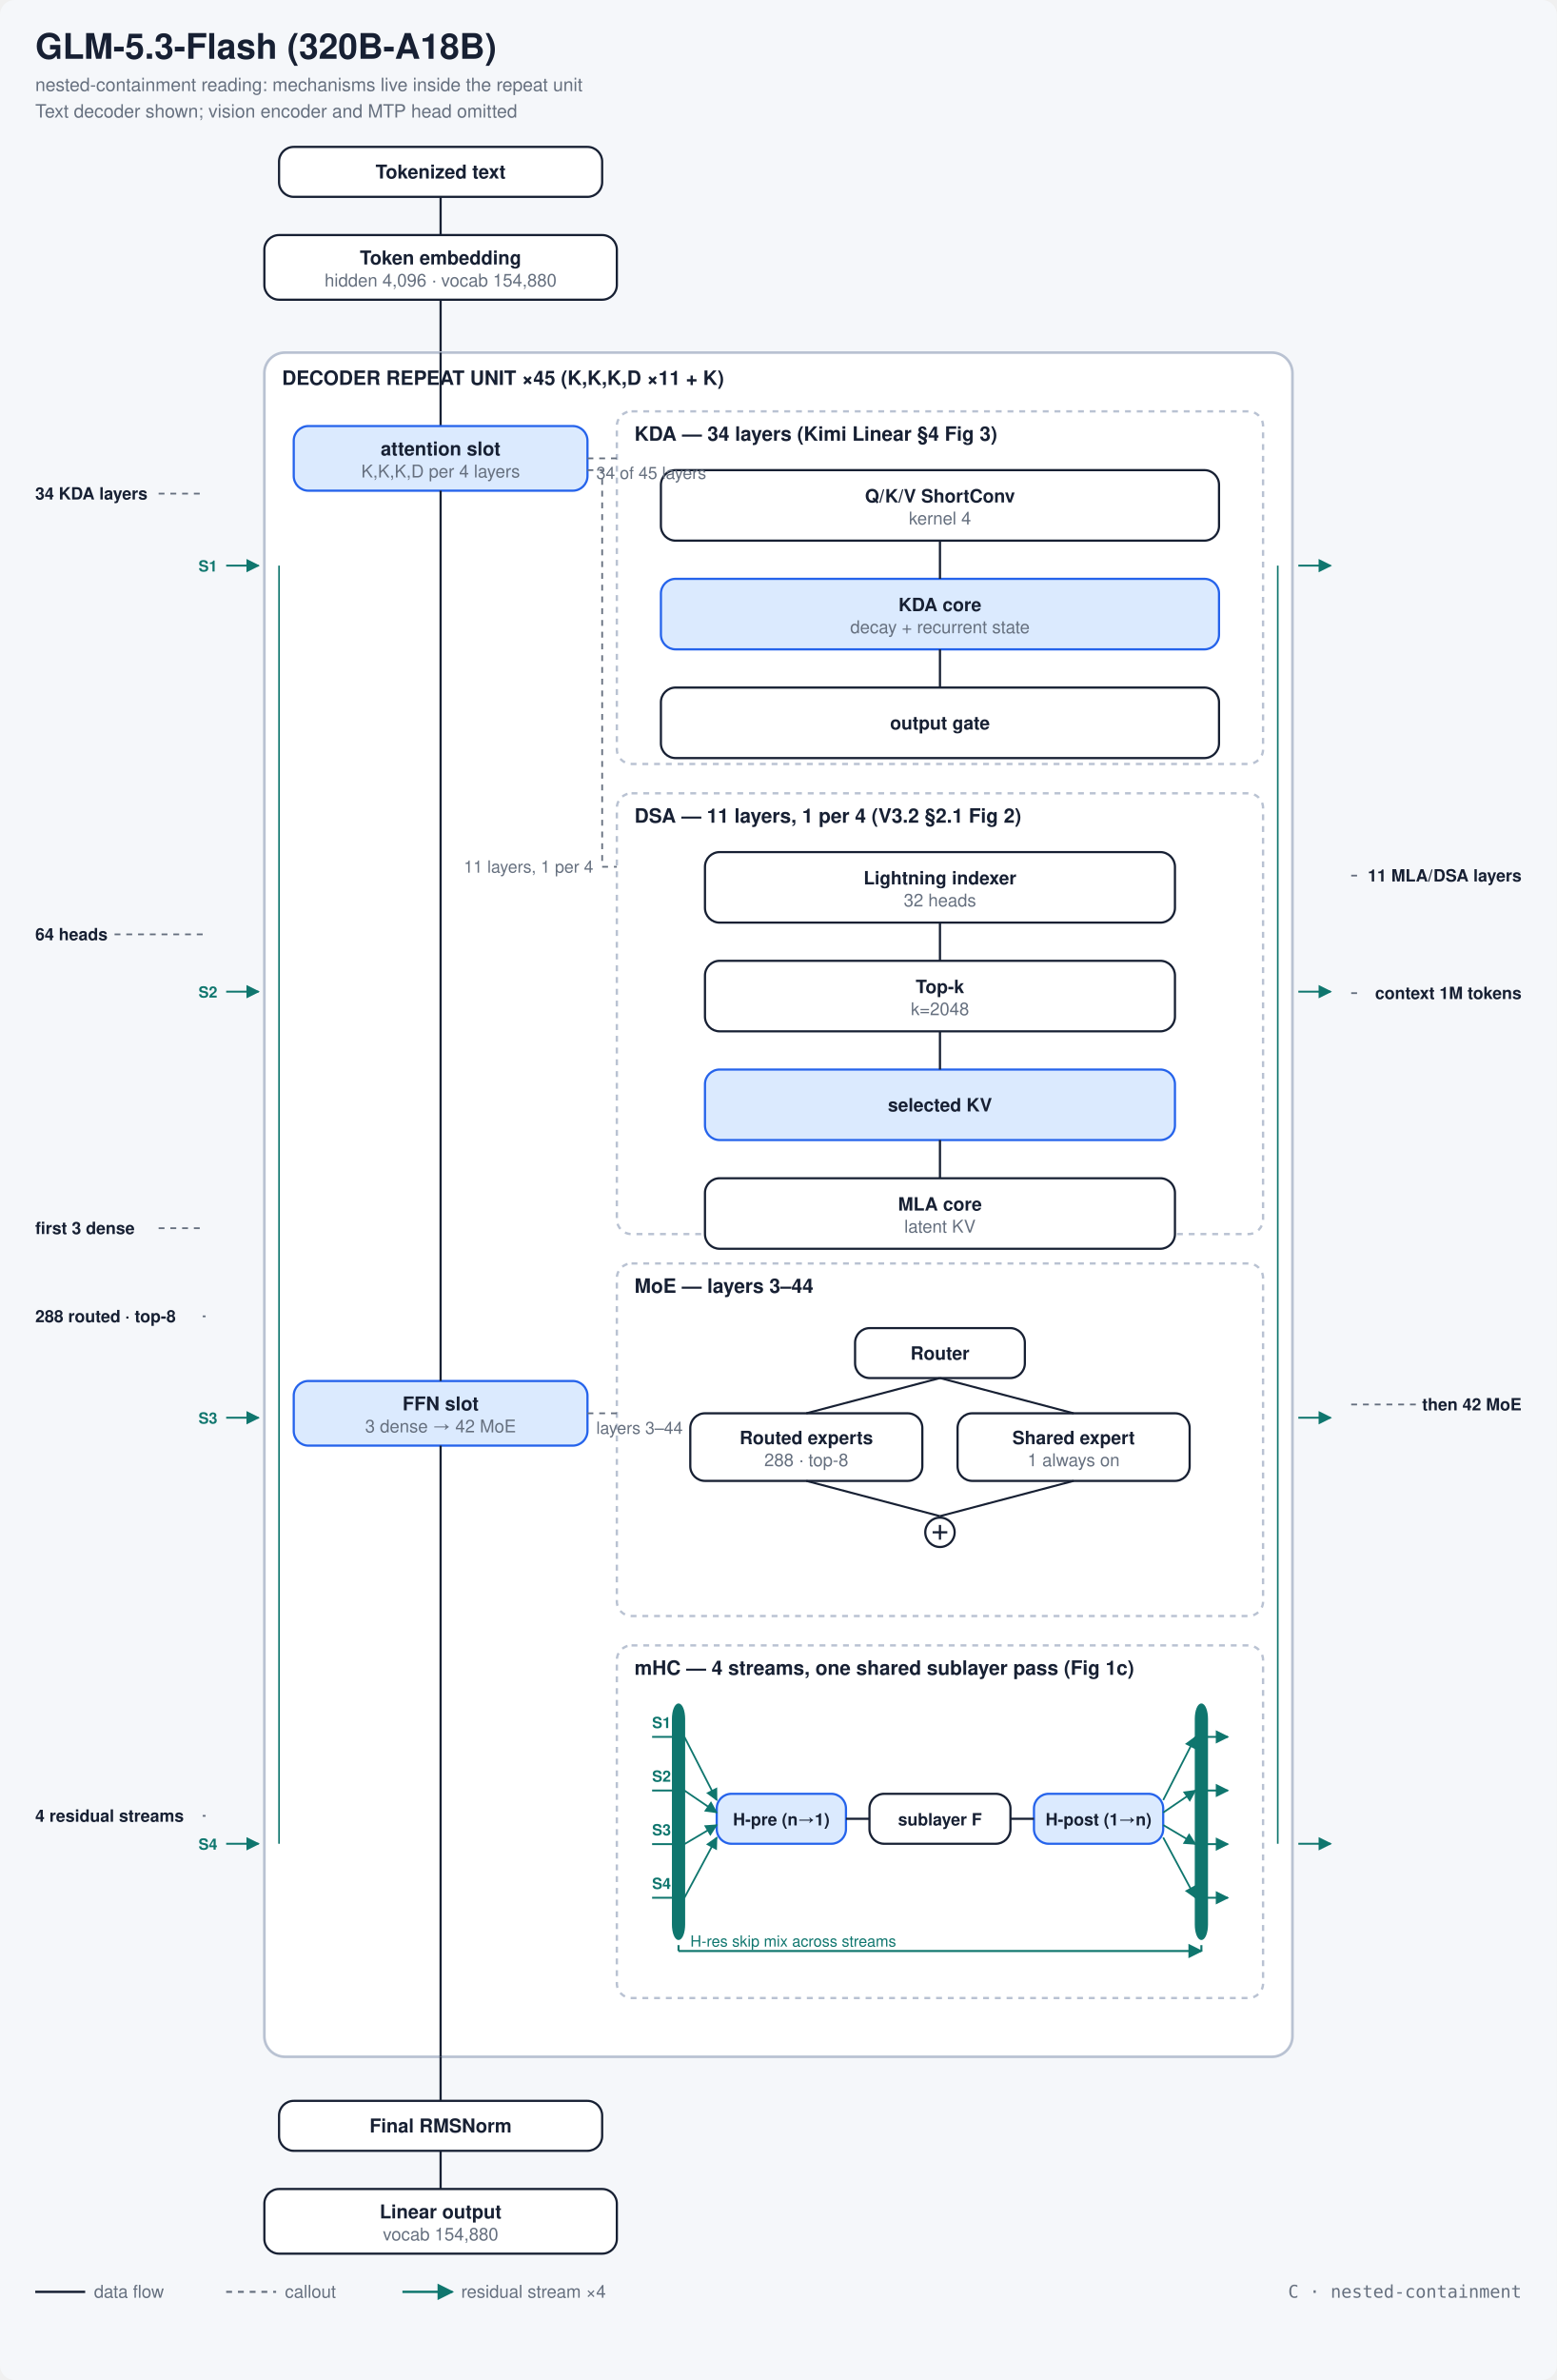
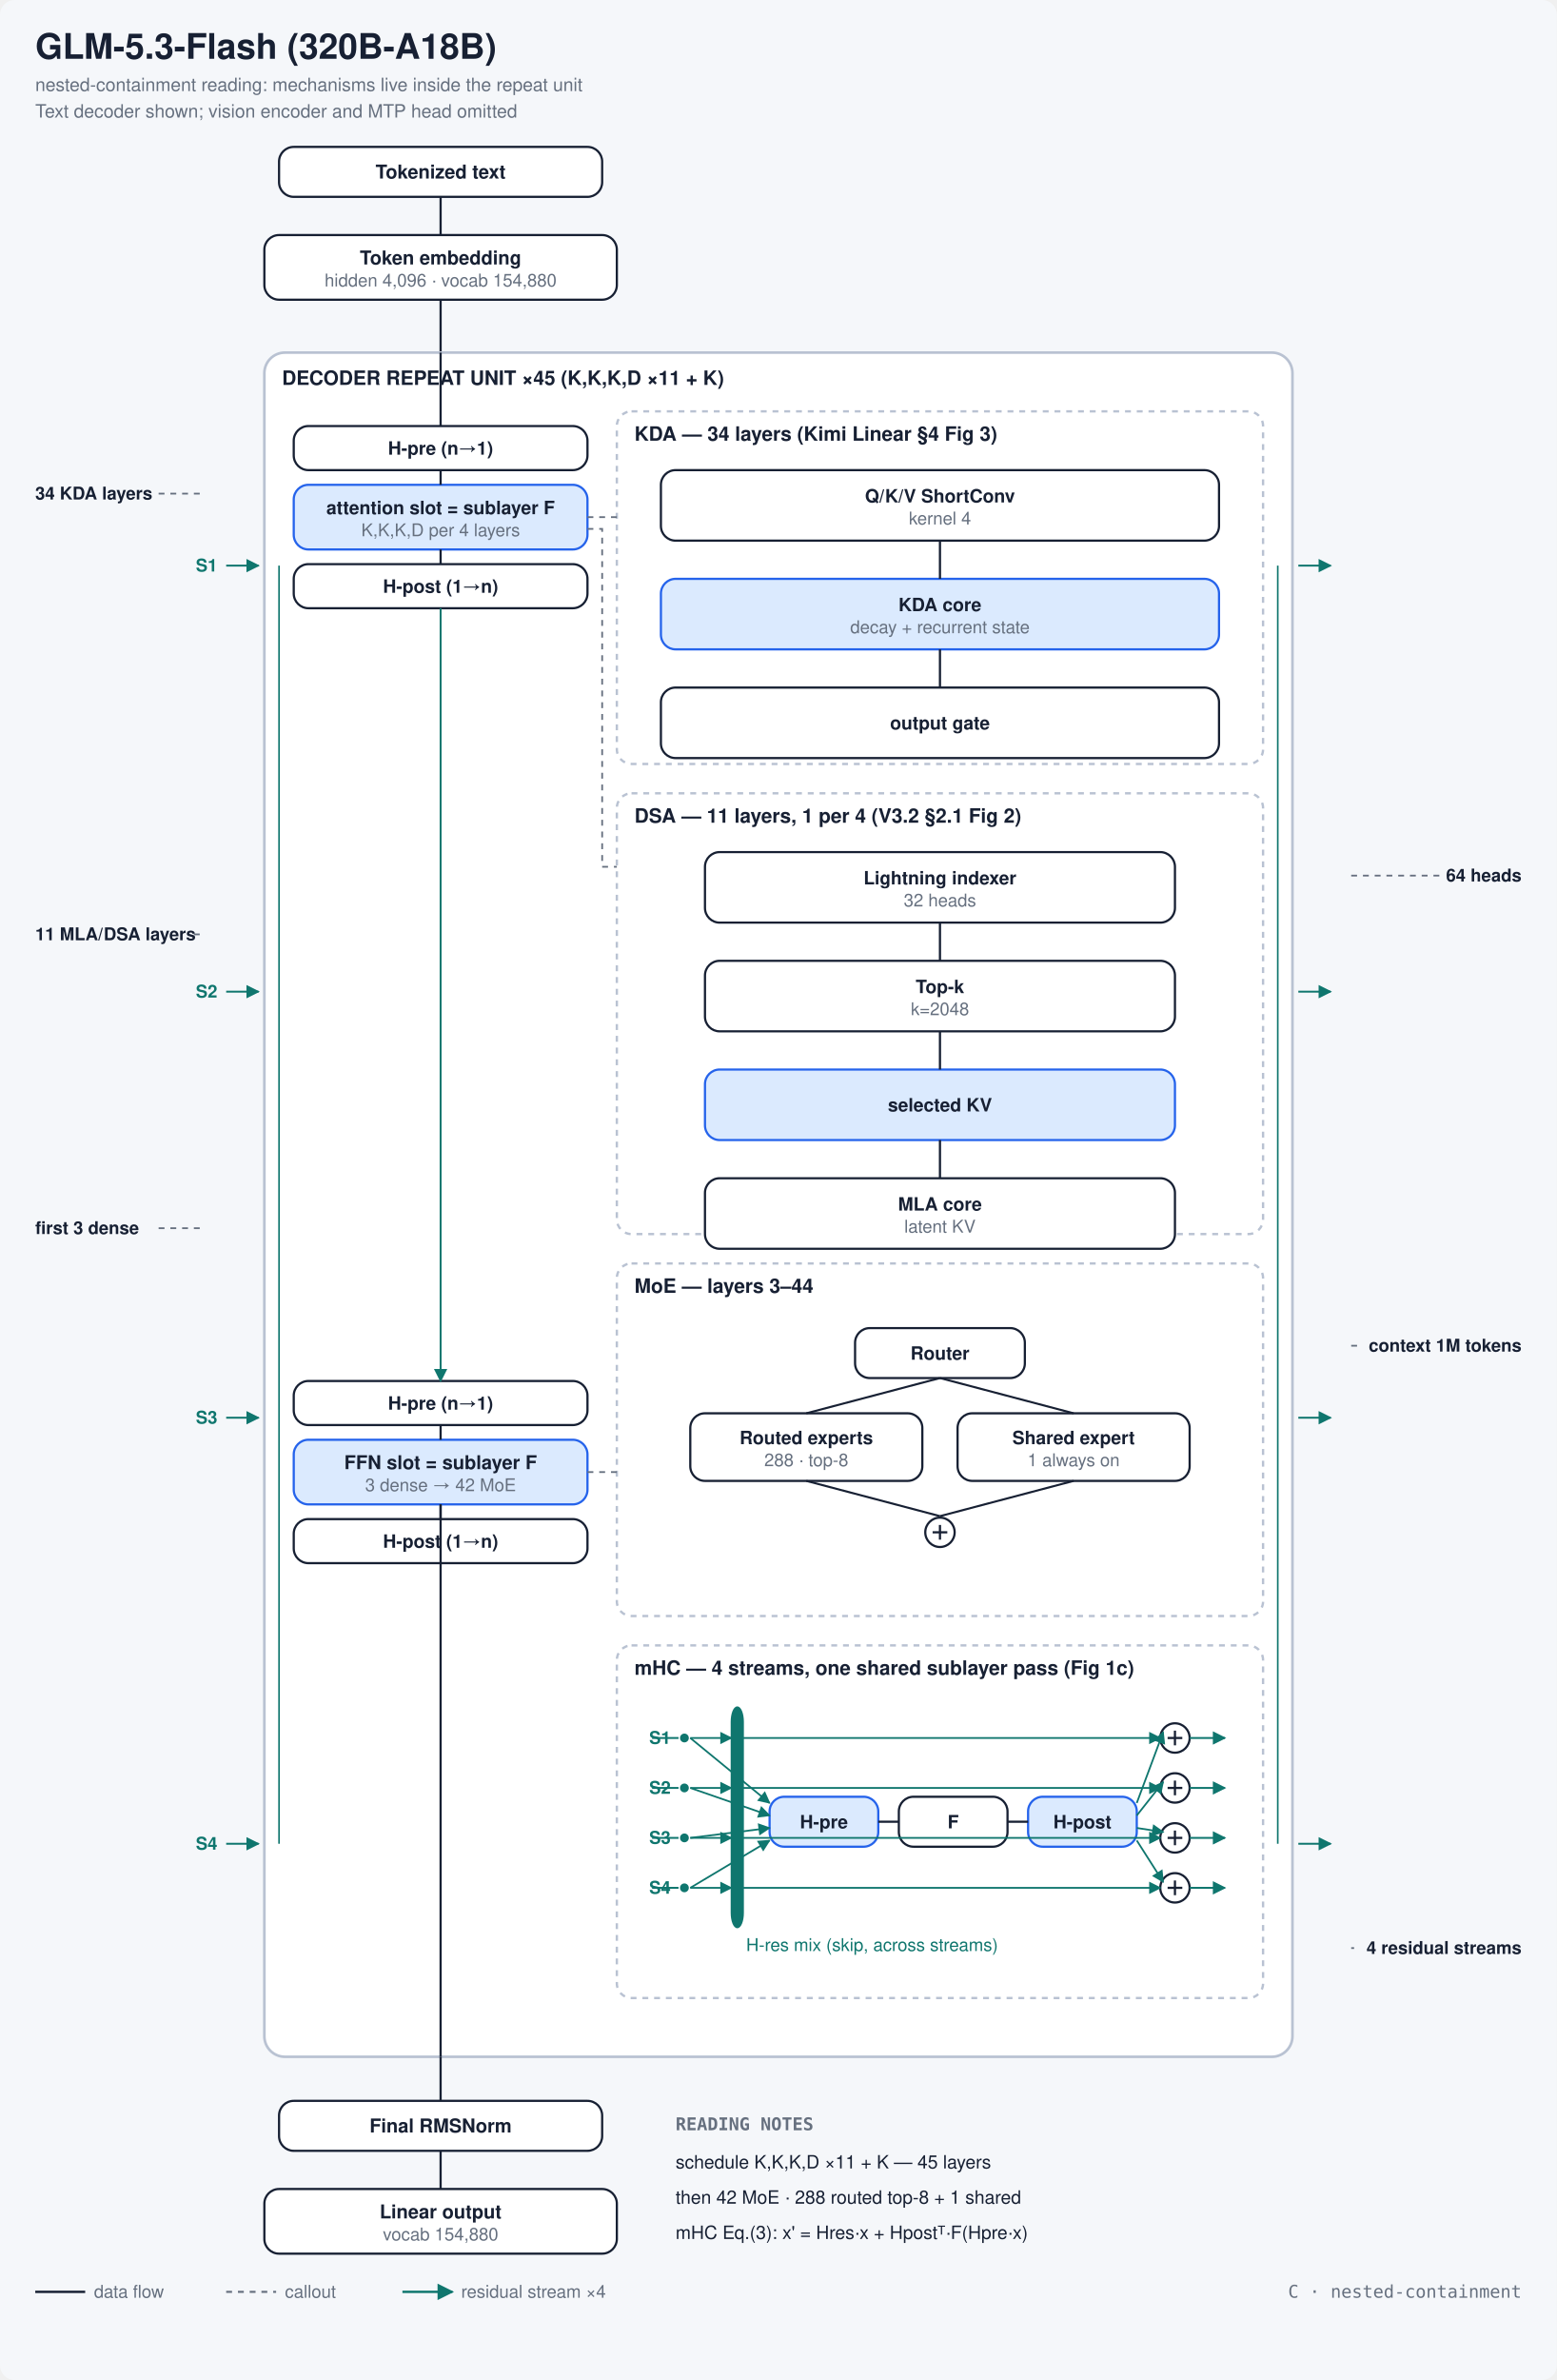
<svg xmlns="http://www.w3.org/2000/svg" viewBox="0 0 1060 1620" font-family="Helvetica, Arial, sans-serif">
  <defs>
    <marker id="ar" viewBox="0 0 10 10" refX="9" refY="5" markerWidth="7" markerHeight="7" orient="auto-start-reverse">
      <path d="M,0 L10,5 L0,10 z" fill="#172033" />
    </marker>
    <marker id="art" viewBox="0 0 10 10" refX="9" refY="5" markerWidth="7" markerHeight="7" orient="auto-start-reverse">
      <path d="M0,0 L10,5 L0,10 z" fill="#0f766e" />
    </marker>
  </defs>
  <rect x="0" y="0" width="1060" height="1620" rx="10" fill="#f5f7fa" stroke="none" stroke-width="0" />
  <text x="24" y="40" font-size="24" fill="#172033" font-weight="700" text-anchor="start">GLM-5.3-Flash (320B-A18B)</text>
  <text x="24" y="62" font-size="12.5" fill="#66707f" font-weight="400" text-anchor="start">nested-containment reading: mechanisms live inside the repeat unit</text>
  <text x="24" y="80" font-size="12.5" fill="#66707f" font-weight="400" text-anchor="start">Text decoder shown; vision encoder and MTP head omitted</text>
  <rect x="190" y="100" width="220" height="34" rx="10" fill="#ffffff" stroke="#172033" stroke-width="1.5" />
  <text x="300" y="121.5" font-size="13" fill="#172033" font-weight="600" text-anchor="middle">Tokenized text</text>
  <line x1="300" y1="134" x2="300" y2="160" stroke="#172033" stroke-width="1.5" marker-end="url(#ar)" />
  <rect x="180" y="160" width="240" height="44" rx="10" fill="#ffffff" stroke="#172033" stroke-width="1.5" />
  <text x="300" y="180" font-size="13" fill="#172033" font-weight="600" text-anchor="middle">Token embedding</text>
  <text x="300" y="195" font-size="12" fill="#66707f" font-weight="400" text-anchor="middle">hidden 4,096 · vocab 154,880</text>
  <line x1="300" y1="204" x2="300" y2="240" stroke="#172033" stroke-width="1.5" marker-end="url(#ar)" />
  <rect x="180" y="240" width="700" height="1160" rx="14" fill="#ffffff" stroke="#b9c2d2" stroke-width="1.8" />
  <text x="192" y="262" font-size="13.5" fill="#172033" font-weight="700" text-anchor="start">DECODER REPEAT UNIT ×45 (K,K,K,D ×11 + K)</text>
  <line x1="300" y1="240" x2="300" y2="290" stroke="#172033" stroke-width="1.5" marker-end="url(#ar)" />
-   <rect x="200" y="290" width="200" height="44" rx="10" fill="#dbeafe" stroke="#2563eb" stroke-width="1.5" />
-   <text x="300" y="310" font-size="13" fill="#172033" font-weight="600" text-anchor="middle">attention slot</text>
-   <text x="300" y="325" font-size="12" fill="#66707f" font-weight="400" text-anchor="middle">K,K,K,D per 4 layers</text>
-   <rect x="200" y="940" width="200" height="44" rx="10" fill="#dbeafe" stroke="#2563eb" stroke-width="1.5" />
-   <text x="300" y="960" font-size="13" fill="#172033" font-weight="600" text-anchor="middle">FFN slot</text>
-   <text x="300" y="975" font-size="12" fill="#66707f" font-weight="400" text-anchor="middle">3 dense → 42 MoE</text>
-   <line x1="300" y1="334" x2="300" y2="940" stroke="#172033" stroke-width="1.5" marker-end="url(#ar)" />
+   <rect x="200" y="290" width="200" height="30" rx="10" fill="#ffffff" stroke="#172033" stroke-width="1.5" />
+   <text x="300" y="309.5" font-size="12.5" fill="#172033" font-weight="600" text-anchor="middle">H-pre (n→1)</text>
+   <rect x="200" y="330" width="200" height="44" rx="10" fill="#dbeafe" stroke="#2563eb" stroke-width="1.5" />
+   <text x="300" y="350" font-size="12.566" fill="#172033" font-weight="600" text-anchor="middle">attention slot = sublayer F</text>
+   <text x="300" y="365" font-size="12" fill="#66707f" font-weight="400" text-anchor="middle">K,K,K,D per 4 layers</text>
+   <rect x="200" y="384" width="200" height="30" rx="10" fill="#ffffff" stroke="#172033" stroke-width="1.5" />
+   <text x="300" y="403.5" font-size="12.5" fill="#172033" font-weight="600" text-anchor="middle">H-post (1→n)</text>
+   <rect x="200" y="940" width="200" height="30" rx="10" fill="#ffffff" stroke="#172033" stroke-width="1.5" />
+   <text x="300" y="959.5" font-size="12.5" fill="#172033" font-weight="600" text-anchor="middle">H-pre (n→1)</text>
+   <rect x="200" y="980" width="200" height="44" rx="10" fill="#dbeafe" stroke="#2563eb" stroke-width="1.5" />
+   <text x="300" y="1000" font-size="13" fill="#172033" font-weight="600" text-anchor="middle">FFN slot = sublayer F</text>
+   <text x="300" y="1015" font-size="12" fill="#66707f" font-weight="400" text-anchor="middle">3 dense → 42 MoE</text>
+   <rect x="200" y="1034" width="200" height="30" rx="10" fill="#ffffff" stroke="#172033" stroke-width="1.5" />
+   <text x="300" y="1053.5" font-size="12.5" fill="#172033" font-weight="600" text-anchor="middle">H-post (1→n)</text>
+   <line x1="300" y1="320" x2="300" y2="330" stroke="#172033" stroke-width="1.5" marker-end="url(#ar)" />
+   <line x1="300" y1="374" x2="300" y2="384" stroke="#172033" stroke-width="1.5" marker-end="url(#ar)" />
+   <line x1="300" y1="970" x2="300" y2="980" stroke="#172033" stroke-width="1.5" marker-end="url(#ar)" />
+   <line x1="300" y1="1024" x2="300" y2="1034" stroke="#172033" stroke-width="1.5" marker-end="url(#ar)" />
+   <line x1="300" y1="414" x2="300" y2="940" stroke="#0f766e" stroke-width="1.3" marker-end="url(#art)" />
  <rect x="420" y="280" width="440" height="240" rx="10" fill="#ffffff" stroke="#b9c2d2" stroke-width="1.6" stroke-dasharray="4 4" />
  <text x="432" y="300" font-size="13.5" fill="#172033" font-weight="700" text-anchor="start">KDA — 34 layers (Kimi Linear §4 Fig 3)</text>
  <rect x="450" y="320" width="380" height="48" rx="10" fill="#ffffff" stroke="#172033" stroke-width="1.5" />
  <text x="640" y="342" font-size="12.5" fill="#172033" font-weight="600" text-anchor="middle">Q/K/V ShortConv</text>
  <text x="640" y="357" font-size="12" fill="#66707f" font-weight="400" text-anchor="middle">kernel 4</text>
  <rect x="450" y="394" width="380" height="48" rx="10" fill="#dbeafe" stroke="#2563eb" stroke-width="1.5" />
  <text x="640" y="416" font-size="12.5" fill="#172033" font-weight="600" text-anchor="middle">KDA core</text>
  <text x="640" y="431" font-size="12" fill="#66707f" font-weight="400" text-anchor="middle">decay + recurrent state</text>
  <rect x="450" y="468" width="380" height="48" rx="10" fill="#ffffff" stroke="#172033" stroke-width="1.5" />
  <text x="640" y="496.5" font-size="12.5" fill="#172033" font-weight="600" text-anchor="middle">output gate</text>
  <line x1="640" y1="368" x2="640" y2="394" stroke="#172033" stroke-width="1.5" marker-end="url(#ar)" />
  <line x1="640" y1="442" x2="640" y2="468" stroke="#172033" stroke-width="1.5" marker-end="url(#ar)" />
  <rect x="420" y="540" width="440" height="300" rx="10" fill="#ffffff" stroke="#b9c2d2" stroke-width="1.6" stroke-dasharray="4 4" />
  <text x="432" y="560" font-size="13.5" fill="#172033" font-weight="700" text-anchor="start">DSA — 11 layers, 1 per 4 (V3.2 §2.1 Fig 2)</text>
  <rect x="480" y="580" width="320" height="48" rx="10" fill="#ffffff" stroke="#172033" stroke-width="1.5" />
  <text x="640" y="602" font-size="12.5" fill="#172033" font-weight="600" text-anchor="middle">Lightning indexer</text>
  <text x="640" y="617" font-size="12" fill="#66707f" font-weight="400" text-anchor="middle">32 heads</text>
  <rect x="480" y="654" width="320" height="48" rx="10" fill="#ffffff" stroke="#172033" stroke-width="1.5" />
  <text x="640" y="676" font-size="12.5" fill="#172033" font-weight="600" text-anchor="middle">Top-k</text>
  <text x="640" y="691" font-size="12" fill="#66707f" font-weight="400" text-anchor="middle">k=2048</text>
  <rect x="480" y="728" width="320" height="48" rx="10" fill="#dbeafe" stroke="#2563eb" stroke-width="1.5" />
  <text x="640" y="756.5" font-size="12.5" fill="#172033" font-weight="600" text-anchor="middle">selected KV</text>
  <rect x="480" y="802" width="320" height="48" rx="10" fill="#ffffff" stroke="#172033" stroke-width="1.5" />
  <text x="640" y="824" font-size="12.5" fill="#172033" font-weight="600" text-anchor="middle">MLA core</text>
  <text x="640" y="839" font-size="12" fill="#66707f" font-weight="400" text-anchor="middle">latent KV</text>
  <line x1="640" y1="628" x2="640" y2="654" stroke="#172033" stroke-width="1.5" marker-end="url(#ar)" />
  <line x1="640" y1="702" x2="640" y2="728" stroke="#172033" stroke-width="1.5" marker-end="url(#ar)" />
  <line x1="640" y1="776" x2="640" y2="802" stroke="#172033" stroke-width="1.5" marker-end="url(#ar)" />
  <rect x="420" y="860" width="440" height="240" rx="10" fill="#ffffff" stroke="#b9c2d2" stroke-width="1.6" stroke-dasharray="4 4" />
  <text x="432" y="880" font-size="13.5" fill="#172033" font-weight="700" text-anchor="start">MoE — layers 3–44</text>
  <rect x="582.2" y="904" width="115.6" height="34" rx="10" fill="#ffffff" stroke="#172033" stroke-width="1.5" />
  <text x="640" y="925.5" font-size="12.5" fill="#172033" font-weight="600" text-anchor="middle">Router</text>
  <rect x="470" y="962" width="158" height="46" rx="10" fill="#ffffff" stroke="#172033" stroke-width="1.5" />
  <text x="549" y="983" font-size="12.5" fill="#172033" font-weight="600" text-anchor="middle">Routed experts</text>
  <text x="549" y="998" font-size="12" fill="#66707f" font-weight="400" text-anchor="middle">288 · top-8</text>
  <rect x="652" y="962" width="158" height="46" rx="10" fill="#ffffff" stroke="#172033" stroke-width="1.5" />
  <text x="731" y="983" font-size="12.5" fill="#172033" font-weight="600" text-anchor="middle">Shared expert</text>
  <text x="731" y="998" font-size="12" fill="#66707f" font-weight="400" text-anchor="middle">1 always on</text>
  <circle cx="640" cy="1043" r="10" fill="#ffffff" stroke="#172033" stroke-width="1.5" />
  <line x1="635" y1="1043" x2="645" y2="1043" stroke="#172033" stroke-width="1.5" />
  <line x1="640" y1="1038" x2="640" y2="1048" stroke="#172033" stroke-width="1.5" />
  <line x1="640" y1="938" x2="549" y2="962" stroke="#172033" stroke-width="1.4" marker-end="url(#ar)" />
  <line x1="640" y1="938" x2="731" y2="962" stroke="#172033" stroke-width="1.4" marker-end="url(#ar)" />
  <line x1="549" y1="1008" x2="640" y2="1032" stroke="#172033" stroke-width="1.4" marker-end="url(#ar)" />
  <line x1="731" y1="1008" x2="640" y2="1032" stroke="#172033" stroke-width="1.4" marker-end="url(#ar)" />
  <rect x="420" y="1120" width="440" height="240" rx="10" fill="#ffffff" stroke="#b9c2d2" stroke-width="1.6" stroke-dasharray="4 4" />
  <text x="432" y="1140" font-size="13.5" fill="#172033" font-weight="700" text-anchor="start">mHC — 4 streams, one shared sublayer pass (Fig 1c)</text>
-   <rect x="458" y="1160" width="8" height="160" rx="10" fill="#0f766e" stroke="#0f766e" stroke-width="1" />
-   <rect x="814" y="1160" width="8" height="160" rx="10" fill="#0f766e" stroke="#0f766e" stroke-width="1" />
-   <line x1="462" y1="1324" x2="462" y2="1328" stroke="#0f766e" stroke-width="1.4" />
-   <line x1="462" y1="1328" x2="818" y2="1328" stroke="#0f766e" stroke-width="1.4" marker-end="url(#art)" />
-   <line x1="818" y1="1328" x2="818" y2="1324" stroke="#0f766e" stroke-width="1.4" />
-   <text x="470" y="1325" font-size="10.5" fill="#0f766e" font-weight="400" text-anchor="start">H-res skip mix across streams</text>
-   <rect x="488" y="1221" width="88" height="34" rx="10" fill="#dbeafe" stroke="#2563eb" stroke-width="1.5" />
-   <text x="532" y="1242.5" font-size="11.5" fill="#172033" font-weight="600" text-anchor="middle">H-pre (n→1)</text>
-   <rect x="592" y="1221" width="96" height="34" rx="10" fill="#ffffff" stroke="#172033" stroke-width="1.5" />
-   <text x="640" y="1242.5" font-size="11.5" fill="#172033" font-weight="600" text-anchor="middle">sublayer F</text>
-   <rect x="704" y="1221" width="88" height="34" rx="10" fill="#dbeafe" stroke="#2563eb" stroke-width="1.5" />
-   <text x="748" y="1242.5" font-size="11.5" fill="#172033" font-weight="600" text-anchor="middle">H-post (1→n)</text>
-   <line x1="576" y1="1238" x2="592" y2="1238" stroke="#172033" stroke-width="1.5" marker-end="url(#ar)" />
-   <line x1="688" y1="1238" x2="704" y2="1238" stroke="#172033" stroke-width="1.5" marker-end="url(#ar)" />
-   <text x="444" y="1176.25" font-size="10.5" fill="#0f766e" font-weight="600" text-anchor="start">S1</text>
-   <line x1="444" y1="1182.25" x2="458" y2="1182.25" stroke="#0f766e" stroke-width="1.3" />
-   <line x1="466" y1="1182.25" x2="488" y2="1225.25" stroke="#0f766e" stroke-width="1.2" marker-end="url(#art)" />
-   <line x1="792" y1="1225.25" x2="814" y2="1182.25" stroke="#0f766e" stroke-width="1.2" marker-end="url(#art)" />
-   <line x1="822" y1="1182.25" x2="836" y2="1182.25" stroke="#0f766e" stroke-width="1.3" marker-end="url(#art)" />
-   <text x="444" y="1212.75" font-size="10.5" fill="#0f766e" font-weight="600" text-anchor="start">S2</text>
-   <line x1="444" y1="1218.75" x2="458" y2="1218.75" stroke="#0f766e" stroke-width="1.3" />
-   <line x1="466" y1="1218.75" x2="488" y2="1233.75" stroke="#0f766e" stroke-width="1.2" marker-end="url(#art)" />
-   <line x1="792" y1="1233.75" x2="814" y2="1218.75" stroke="#0f766e" stroke-width="1.2" marker-end="url(#art)" />
-   <line x1="822" y1="1218.75" x2="836" y2="1218.75" stroke="#0f766e" stroke-width="1.3" marker-end="url(#art)" />
-   <text x="444" y="1249.25" font-size="10.5" fill="#0f766e" font-weight="600" text-anchor="start">S3</text>
-   <line x1="444" y1="1255.25" x2="458" y2="1255.25" stroke="#0f766e" stroke-width="1.3" />
-   <line x1="466" y1="1255.25" x2="488" y2="1242.25" stroke="#0f766e" stroke-width="1.2" marker-end="url(#art)" />
-   <line x1="792" y1="1242.25" x2="814" y2="1255.25" stroke="#0f766e" stroke-width="1.2" marker-end="url(#art)" />
-   <line x1="822" y1="1255.25" x2="836" y2="1255.25" stroke="#0f766e" stroke-width="1.3" marker-end="url(#art)" />
-   <text x="444" y="1285.75" font-size="10.5" fill="#0f766e" font-weight="600" text-anchor="start">S4</text>
-   <line x1="444" y1="1291.75" x2="458" y2="1291.75" stroke="#0f766e" stroke-width="1.3" />
-   <line x1="466" y1="1291.75" x2="488" y2="1250.75" stroke="#0f766e" stroke-width="1.2" marker-end="url(#art)" />
-   <line x1="792" y1="1250.75" x2="814" y2="1291.75" stroke="#0f766e" stroke-width="1.2" marker-end="url(#art)" />
-   <line x1="822" y1="1291.75" x2="836" y2="1291.75" stroke="#0f766e" stroke-width="1.3" marker-end="url(#art)" />
-   <line x1="400" y1="312" x2="420" y2="312" stroke="#66707f" stroke-width="1.2" stroke-dasharray="4 4" />
-   <text x="406" y="326" font-size="11.5" fill="#66707f" font-weight="400" text-anchor="start">34 of 45 layers</text>
-   <polyline points="400,320 410,320 410,590 420,590" fill="none" stroke="#66707f" stroke-width="1.2" stroke-dasharray="4 4" />
-   <text x="404" y="594" font-size="11.5" fill="#66707f" font-weight="400" text-anchor="end">11 layers, 1 per 4</text>
-   <line x1="400" y1="962" x2="420" y2="962" stroke="#66707f" stroke-width="1.2" stroke-dasharray="4 4" />
-   <text x="406" y="976" font-size="11.5" fill="#66707f" font-weight="400" text-anchor="start">layers 3–44</text>
-   <line x1="300" y1="984" x2="300" y2="1400" stroke="#172033" stroke-width="1.5" marker-end="url(#ar)" />
+   <rect x="498" y="1162" width="8" height="150" rx="10" fill="#0f766e" stroke="#0f766e" stroke-width="1" />
+   <text x="508" y="1328" font-size="12" fill="#0f766e" font-weight="400" text-anchor="start">H-res mix (skip, across streams)</text>
+   <rect x="524" y="1223" width="74" height="34" rx="10" fill="#dbeafe" stroke="#2563eb" stroke-width="1.5" />
+   <text x="561" y="1244.5" font-size="12.5" fill="#172033" font-weight="600" text-anchor="middle">H-pre</text>
+   <rect x="612" y="1223" width="74" height="34" rx="10" fill="#ffffff" stroke="#172033" stroke-width="1.5" />
+   <text x="649" y="1244.5" font-size="12.5" fill="#172033" font-weight="600" text-anchor="middle">F</text>
+   <rect x="700" y="1223" width="74" height="34" rx="10" fill="#dbeafe" stroke="#2563eb" stroke-width="1.5" />
+   <text x="737" y="1244.5" font-size="12.5" fill="#172033" font-weight="600" text-anchor="middle">H-post</text>
+   <line x1="598" y1="1240" x2="612" y2="1240" stroke="#172033" stroke-width="1.5" marker-end="url(#ar)" />
+   <line x1="686" y1="1240" x2="700" y2="1240" stroke="#172033" stroke-width="1.5" marker-end="url(#ar)" />
+   <text x="442" y="1187" font-size="12" fill="#0f766e" font-weight="600" text-anchor="start">S1</text>
+   <line x1="444" y1="1183" x2="462" y2="1183" stroke="#0f766e" stroke-width="1.3" />
+   <circle cx="466" cy="1183" r="3" fill="#0f766e" />
+   <line x1="470" y1="1183" x2="524" y2="1227.25" stroke="#0f766e" stroke-width="1.2" marker-end="url(#art)" />
+   <line x1="470" y1="1183" x2="498" y2="1183" stroke="#0f766e" stroke-width="1.2" marker-end="url(#art)" />
+   <circle cx="800" cy="1183" r="10" fill="#ffffff" stroke="#172033" stroke-width="1.5" />
+   <line x1="795" y1="1183" x2="805" y2="1183" stroke="#172033" stroke-width="1.5" />
+   <line x1="800" y1="1178" x2="800" y2="1188" stroke="#172033" stroke-width="1.5" />
+   <line x1="506" y1="1183" x2="790" y2="1183" stroke="#0f766e" stroke-width="1.2" marker-end="url(#art)" />
+   <line x1="774" y1="1227.25" x2="792" y2="1179" stroke="#0f766e" stroke-width="1.2" marker-end="url(#art)" />
+   <line x1="810" y1="1183" x2="834" y2="1183" stroke="#0f766e" stroke-width="1.3" marker-end="url(#art)" />
+   <text x="442" y="1221" font-size="12" fill="#0f766e" font-weight="600" text-anchor="start">S2</text>
+   <line x1="444" y1="1217" x2="462" y2="1217" stroke="#0f766e" stroke-width="1.3" />
+   <circle cx="466" cy="1217" r="3" fill="#0f766e" />
+   <line x1="470" y1="1217" x2="524" y2="1235.75" stroke="#0f766e" stroke-width="1.2" marker-end="url(#art)" />
+   <line x1="470" y1="1217" x2="498" y2="1217" stroke="#0f766e" stroke-width="1.2" marker-end="url(#art)" />
+   <circle cx="800" cy="1217" r="10" fill="#ffffff" stroke="#172033" stroke-width="1.5" />
+   <line x1="795" y1="1217" x2="805" y2="1217" stroke="#172033" stroke-width="1.5" />
+   <line x1="800" y1="1212" x2="800" y2="1222" stroke="#172033" stroke-width="1.5" />
+   <line x1="506" y1="1217" x2="790" y2="1217" stroke="#0f766e" stroke-width="1.2" marker-end="url(#art)" />
+   <line x1="774" y1="1235.75" x2="792" y2="1213" stroke="#0f766e" stroke-width="1.2" marker-end="url(#art)" />
+   <line x1="810" y1="1217" x2="834" y2="1217" stroke="#0f766e" stroke-width="1.3" marker-end="url(#art)" />
+   <text x="442" y="1255" font-size="12" fill="#0f766e" font-weight="600" text-anchor="start">S3</text>
+   <line x1="444" y1="1251" x2="462" y2="1251" stroke="#0f766e" stroke-width="1.3" />
+   <circle cx="466" cy="1251" r="3" fill="#0f766e" />
+   <line x1="470" y1="1251" x2="524" y2="1244.25" stroke="#0f766e" stroke-width="1.2" marker-end="url(#art)" />
+   <line x1="470" y1="1251" x2="498" y2="1251" stroke="#0f766e" stroke-width="1.2" marker-end="url(#art)" />
+   <circle cx="800" cy="1251" r="10" fill="#ffffff" stroke="#172033" stroke-width="1.5" />
+   <line x1="795" y1="1251" x2="805" y2="1251" stroke="#172033" stroke-width="1.5" />
+   <line x1="800" y1="1246" x2="800" y2="1256" stroke="#172033" stroke-width="1.5" />
+   <line x1="506" y1="1251" x2="790" y2="1251" stroke="#0f766e" stroke-width="1.2" marker-end="url(#art)" />
+   <line x1="774" y1="1244.25" x2="792" y2="1247" stroke="#0f766e" stroke-width="1.2" marker-end="url(#art)" />
+   <line x1="810" y1="1251" x2="834" y2="1251" stroke="#0f766e" stroke-width="1.3" marker-end="url(#art)" />
+   <text x="442" y="1289" font-size="12" fill="#0f766e" font-weight="600" text-anchor="start">S4</text>
+   <line x1="444" y1="1285" x2="462" y2="1285" stroke="#0f766e" stroke-width="1.3" />
+   <circle cx="466" cy="1285" r="3" fill="#0f766e" />
+   <line x1="470" y1="1285" x2="524" y2="1252.75" stroke="#0f766e" stroke-width="1.2" marker-end="url(#art)" />
+   <line x1="470" y1="1285" x2="498" y2="1285" stroke="#0f766e" stroke-width="1.2" marker-end="url(#art)" />
+   <circle cx="800" cy="1285" r="10" fill="#ffffff" stroke="#172033" stroke-width="1.5" />
+   <line x1="795" y1="1285" x2="805" y2="1285" stroke="#172033" stroke-width="1.5" />
+   <line x1="800" y1="1280" x2="800" y2="1290" stroke="#172033" stroke-width="1.5" />
+   <line x1="506" y1="1285" x2="790" y2="1285" stroke="#0f766e" stroke-width="1.2" marker-end="url(#art)" />
+   <line x1="774" y1="1252.75" x2="792" y2="1281" stroke="#0f766e" stroke-width="1.2" marker-end="url(#art)" />
+   <line x1="810" y1="1285" x2="834" y2="1285" stroke="#0f766e" stroke-width="1.3" marker-end="url(#art)" />
+   <line x1="400" y1="352" x2="420" y2="352" stroke="#66707f" stroke-width="1.2" stroke-dasharray="4 4" />
+   <polyline points="400,360 410,360 410,590 420,590" fill="none" stroke="#66707f" stroke-width="1.2" stroke-dasharray="4 4" />
+   <line x1="400" y1="1002" x2="420" y2="1002" stroke="#66707f" stroke-width="1.2" stroke-dasharray="4 4" />
+   <line x1="300" y1="1024" x2="300" y2="1400" stroke="#172033" stroke-width="1.5" marker-end="url(#ar)" />
  <line x1="154" y1="385" x2="176" y2="385" stroke="#0f766e" stroke-width="1.3" marker-end="url(#art)" />
-   <text x="148" y="389" font-size="10.5" fill="#0f766e" font-weight="600" text-anchor="end">S1</text>
+   <text x="148" y="389" font-size="12" fill="#0f766e" font-weight="600" text-anchor="end">S1</text>
  <line x1="884" y1="385" x2="906" y2="385" stroke="#0f766e" stroke-width="1.3" marker-end="url(#art)" />
  <line x1="154" y1="675" x2="176" y2="675" stroke="#0f766e" stroke-width="1.3" marker-end="url(#art)" />
-   <text x="148" y="679" font-size="10.5" fill="#0f766e" font-weight="600" text-anchor="end">S2</text>
+   <text x="148" y="679" font-size="12" fill="#0f766e" font-weight="600" text-anchor="end">S2</text>
  <line x1="884" y1="675" x2="906" y2="675" stroke="#0f766e" stroke-width="1.3" marker-end="url(#art)" />
  <line x1="154" y1="965" x2="176" y2="965" stroke="#0f766e" stroke-width="1.3" marker-end="url(#art)" />
-   <text x="148" y="969" font-size="10.5" fill="#0f766e" font-weight="600" text-anchor="end">S3</text>
+   <text x="148" y="969" font-size="12" fill="#0f766e" font-weight="600" text-anchor="end">S3</text>
  <line x1="884" y1="965" x2="906" y2="965" stroke="#0f766e" stroke-width="1.3" marker-end="url(#art)" />
  <line x1="154" y1="1255" x2="176" y2="1255" stroke="#0f766e" stroke-width="1.3" marker-end="url(#art)" />
-   <text x="148" y="1259" font-size="10.5" fill="#0f766e" font-weight="600" text-anchor="end">S4</text>
+   <text x="148" y="1259" font-size="12" fill="#0f766e" font-weight="600" text-anchor="end">S4</text>
  <line x1="884" y1="1255" x2="906" y2="1255" stroke="#0f766e" stroke-width="1.3" marker-end="url(#art)" />
  <line x1="190" y1="385" x2="190" y2="1255" stroke="#0f766e" stroke-width="1.1" />
  <line x1="870" y1="385" x2="870" y2="1255" stroke="#0f766e" stroke-width="1.1" />
  <line x1="300" y1="1400" x2="300" y2="1430" stroke="#172033" stroke-width="1.5" marker-end="url(#ar)" />
  <rect x="190" y="1430" width="220" height="34" rx="10" fill="#ffffff" stroke="#172033" stroke-width="1.5" />
  <text x="300" y="1451.5" font-size="13" fill="#172033" font-weight="600" text-anchor="middle">Final RMSNorm</text>
  <line x1="300" y1="1464" x2="300" y2="1490" stroke="#172033" stroke-width="1.5" marker-end="url(#ar)" />
  <rect x="180" y="1490" width="240" height="44" rx="10" fill="#ffffff" stroke="#172033" stroke-width="1.5" />
  <text x="300" y="1510" font-size="13" fill="#172033" font-weight="600" text-anchor="middle">Linear output</text>
  <text x="300" y="1525" font-size="12" fill="#66707f" font-weight="400" text-anchor="middle">vocab 154,880</text>
-   <text x="24" y="340" font-size="11.5" fill="#172033" font-weight="600" text-anchor="start">34 KDA layers</text>
+   <text x="24" y="340" font-size="12" fill="#172033" font-weight="600" text-anchor="start">34 KDA layers</text>
  <line x1="108" y1="336" x2="140" y2="336" stroke="#66707f" stroke-width="1.2" stroke-dasharray="4 4" />
-   <text x="24" y="640" font-size="11.5" fill="#172033" font-weight="600" text-anchor="start">64 heads</text>
-   <line x1="78" y1="636" x2="140" y2="636" stroke="#66707f" stroke-width="1.2" stroke-dasharray="4 4" />
-   <text x="24" y="840" font-size="11.5" fill="#172033" font-weight="600" text-anchor="start">first 3 dense</text>
+   <text x="24" y="640" font-size="12" fill="#172033" font-weight="600" text-anchor="start">11 MLA/DSA layers</text>
+   <line x1="132" y1="636" x2="140" y2="636" stroke="#66707f" stroke-width="1.2" stroke-dasharray="4 4" />
+   <text x="24" y="840" font-size="12" fill="#172033" font-weight="600" text-anchor="start">first 3 dense</text>
  <line x1="108" y1="836" x2="140" y2="836" stroke="#66707f" stroke-width="1.2" stroke-dasharray="4 4" />
-   <text x="24" y="900" font-size="11.5" fill="#172033" font-weight="600" text-anchor="start">288 routed · top-8</text>
-   <line x1="138" y1="896" x2="140" y2="896" stroke="#66707f" stroke-width="1.2" stroke-dasharray="4 4" />
-   <text x="24" y="1240" font-size="11.5" fill="#172033" font-weight="600" text-anchor="start">4 residual streams</text>
-   <line x1="138" y1="1236" x2="140" y2="1236" stroke="#66707f" stroke-width="1.2" stroke-dasharray="4 4" />
-   <text x="1036" y="600" font-size="11.5" fill="#172033" font-weight="600" text-anchor="end">11 MLA/DSA layers</text>
-   <line x1="920" y1="596" x2="928" y2="596" stroke="#66707f" stroke-width="1.2" stroke-dasharray="4 4" />
-   <text x="1036" y="680" font-size="11.5" fill="#172033" font-weight="600" text-anchor="end">context 1M tokens</text>
-   <line x1="920" y1="676" x2="928" y2="676" stroke="#66707f" stroke-width="1.2" stroke-dasharray="4 4" />
-   <text x="1036" y="960" font-size="11.5" fill="#172033" font-weight="600" text-anchor="end">then 42 MoE</text>
-   <line x1="920" y1="956" x2="964" y2="956" stroke="#66707f" stroke-width="1.2" stroke-dasharray="4 4" />
+   <text x="1036" y="600" font-size="12" fill="#172033" font-weight="600" text-anchor="end">64 heads</text>
+   <line x1="920" y1="596" x2="982" y2="596" stroke="#66707f" stroke-width="1.2" stroke-dasharray="4 4" />
+   <text x="1036" y="920" font-size="12" fill="#172033" font-weight="600" text-anchor="end">context 1M tokens</text>
+   <line x1="920" y1="916" x2="928" y2="916" stroke="#66707f" stroke-width="1.2" stroke-dasharray="4 4" />
+   <text x="1036" y="1330" font-size="12" fill="#172033" font-weight="600" text-anchor="end">4 residual streams</text>
+   <line x1="920" y1="1326" x2="922" y2="1326" stroke="#66707f" stroke-width="1.2" stroke-dasharray="4 4" />
+   <text x="460" y="1450" font-size="12" fill="#66707f" font-weight="700" text-anchor="start" font-family="ui-monospace, monospace">READING NOTES</text>
+   <text x="460" y="1476" font-size="12.5" fill="#172033" font-weight="400" text-anchor="start">schedule K,K,K,D ×11 + K — 45 layers</text>
+   <text x="460" y="1500" font-size="12.5" fill="#172033" font-weight="400" text-anchor="start">then 42 MoE · 288 routed top-8 + 1 shared</text>
+   <text x="460" y="1524" font-size="12.5" fill="#172033" font-weight="400" text-anchor="start">mHC Eq.(3): x' = Hres·x + Hpostᵀ·F(Hpre·x)</text>
  <line x1="24" y1="1560" x2="58" y2="1560" stroke="#172033" stroke-width="1.6" marker-end="url(#ar)" />
  <text x="64" y="1564" font-size="12" fill="#66707f" font-weight="400" text-anchor="start">data flow</text>
  <line x1="154" y1="1560" x2="188" y2="1560" stroke="#66707f" stroke-width="1.4" stroke-dasharray="4 4" />
  <text x="194" y="1564" font-size="12" fill="#66707f" font-weight="400" text-anchor="start">callout</text>
  <line x1="274" y1="1560" x2="308" y2="1560" stroke="#0f766e" stroke-width="1.6" marker-end="url(#art)" />
  <text x="314" y="1564" font-size="12" fill="#66707f" font-weight="400" text-anchor="start">residual stream ×4</text>
  <text x="1036" y="1564" font-size="12" fill="#66707f" font-weight="400" text-anchor="end" font-family="ui-monospace, monospace">C · nested-containment</text>
</svg>
